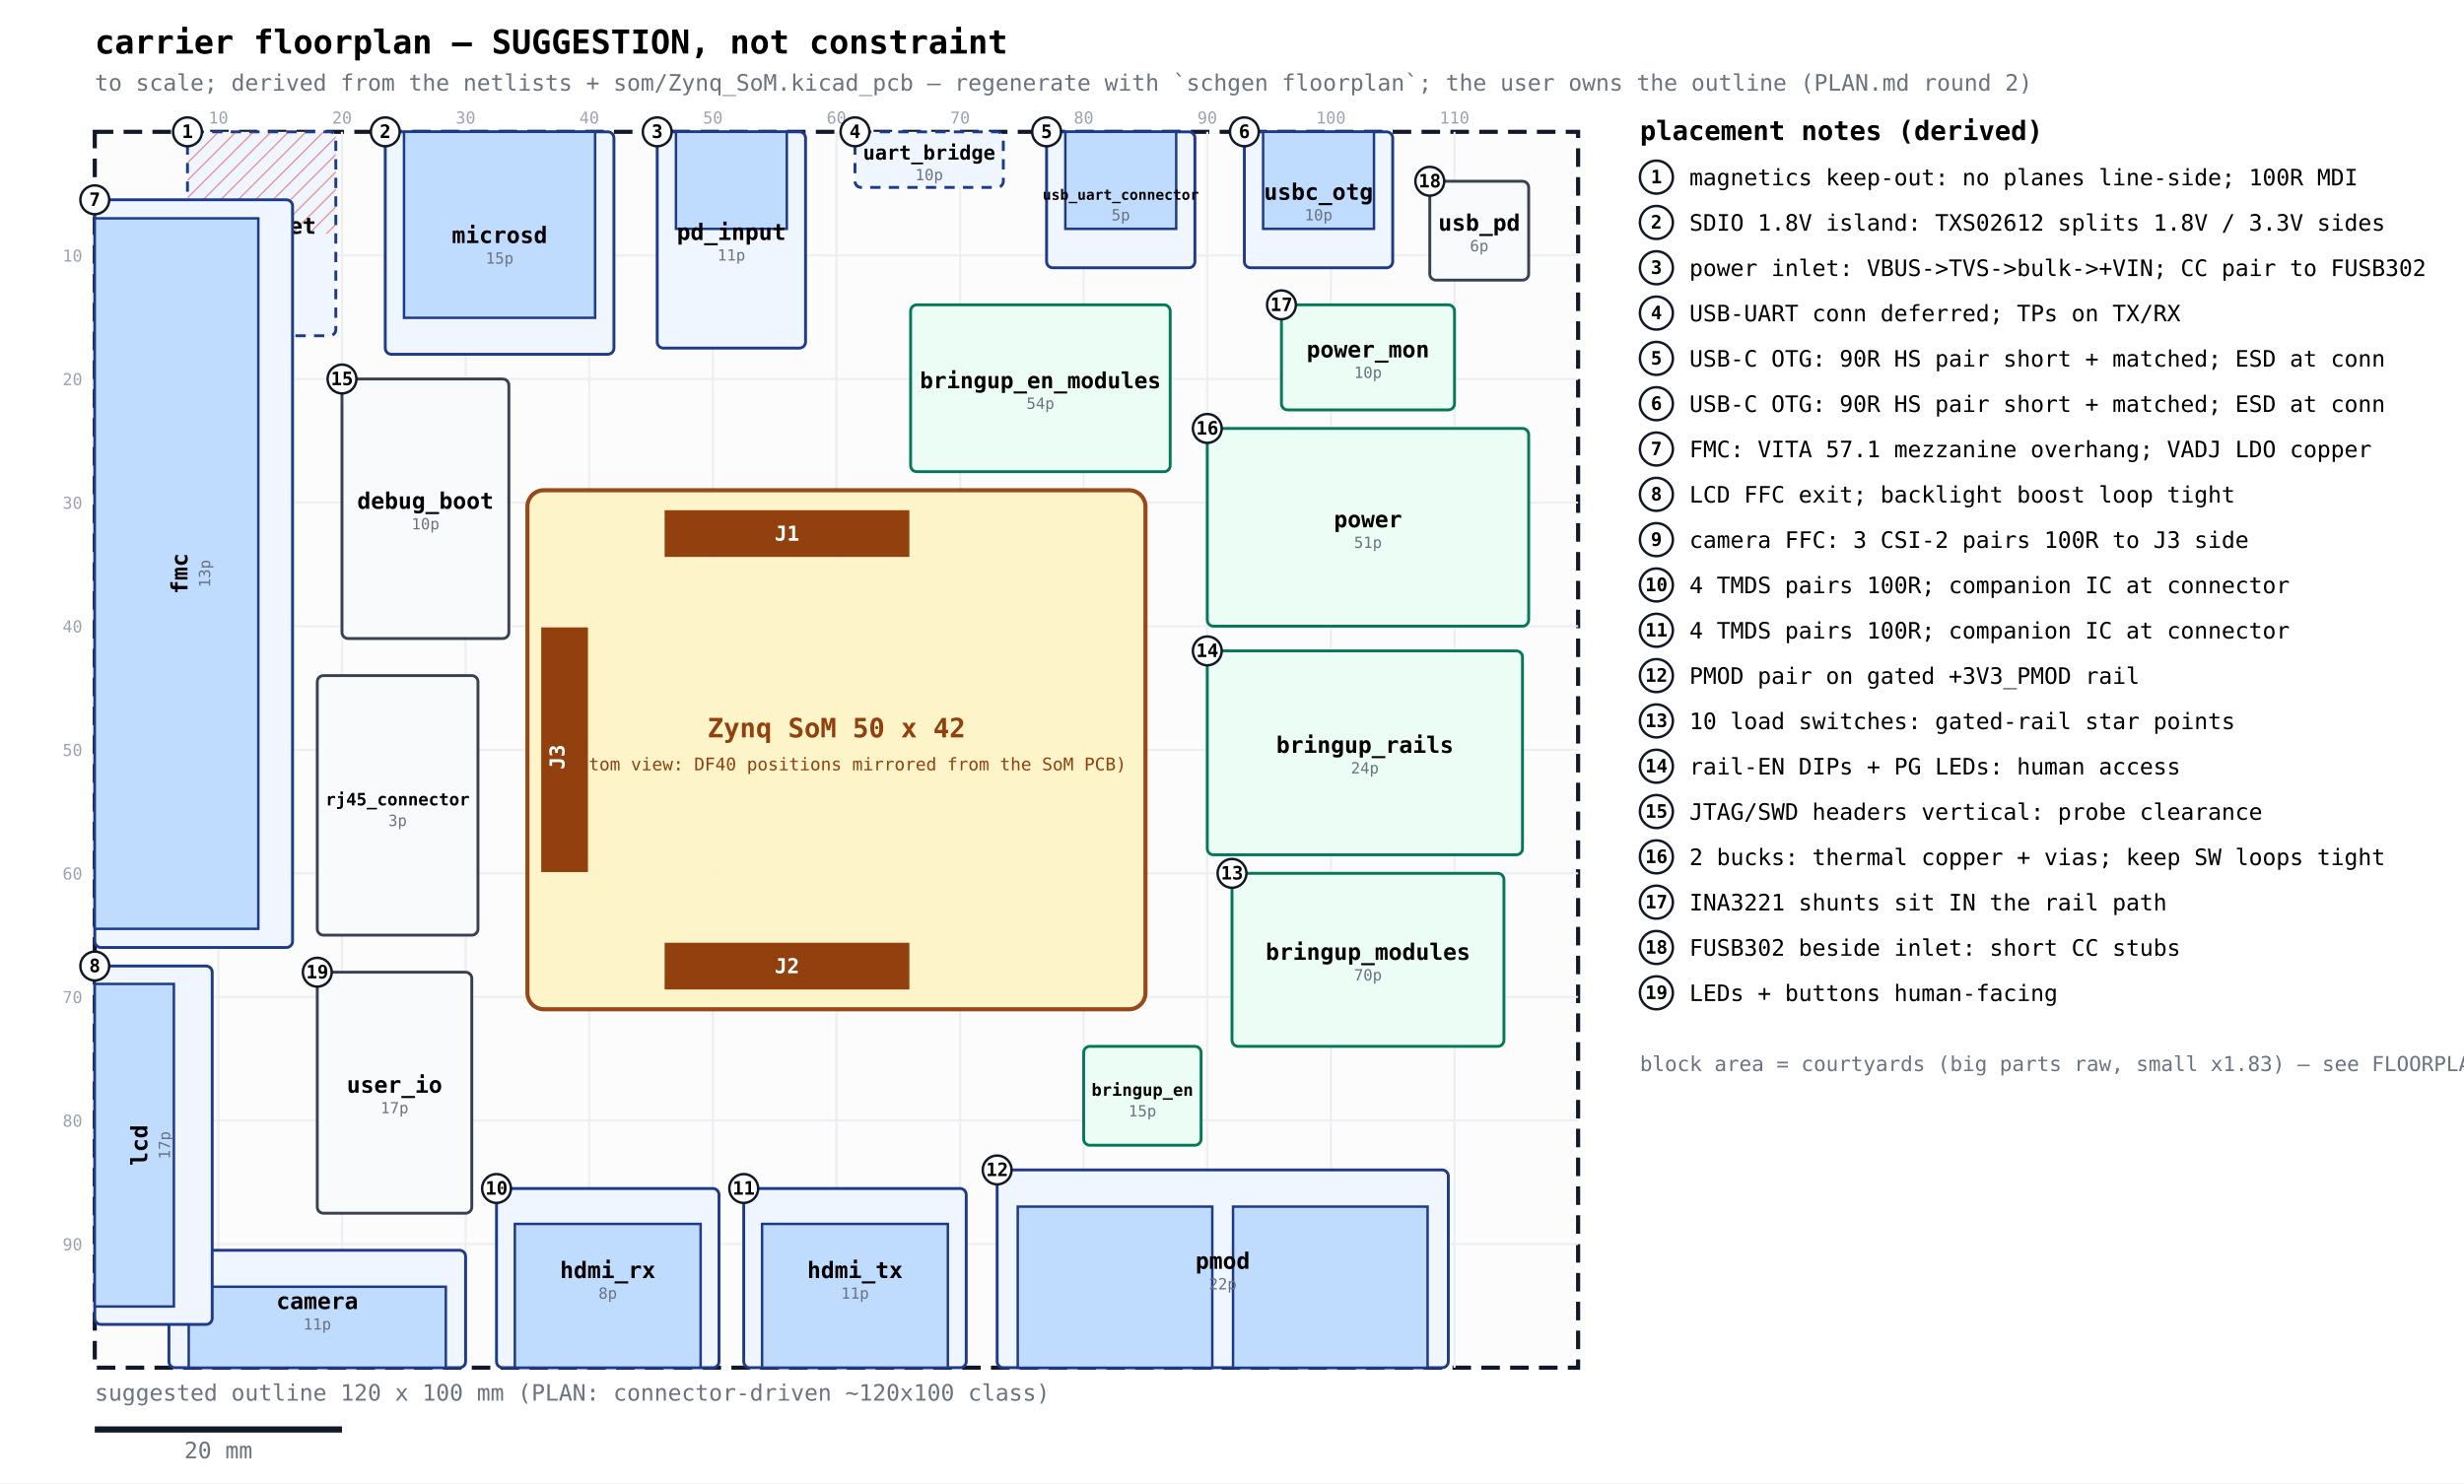
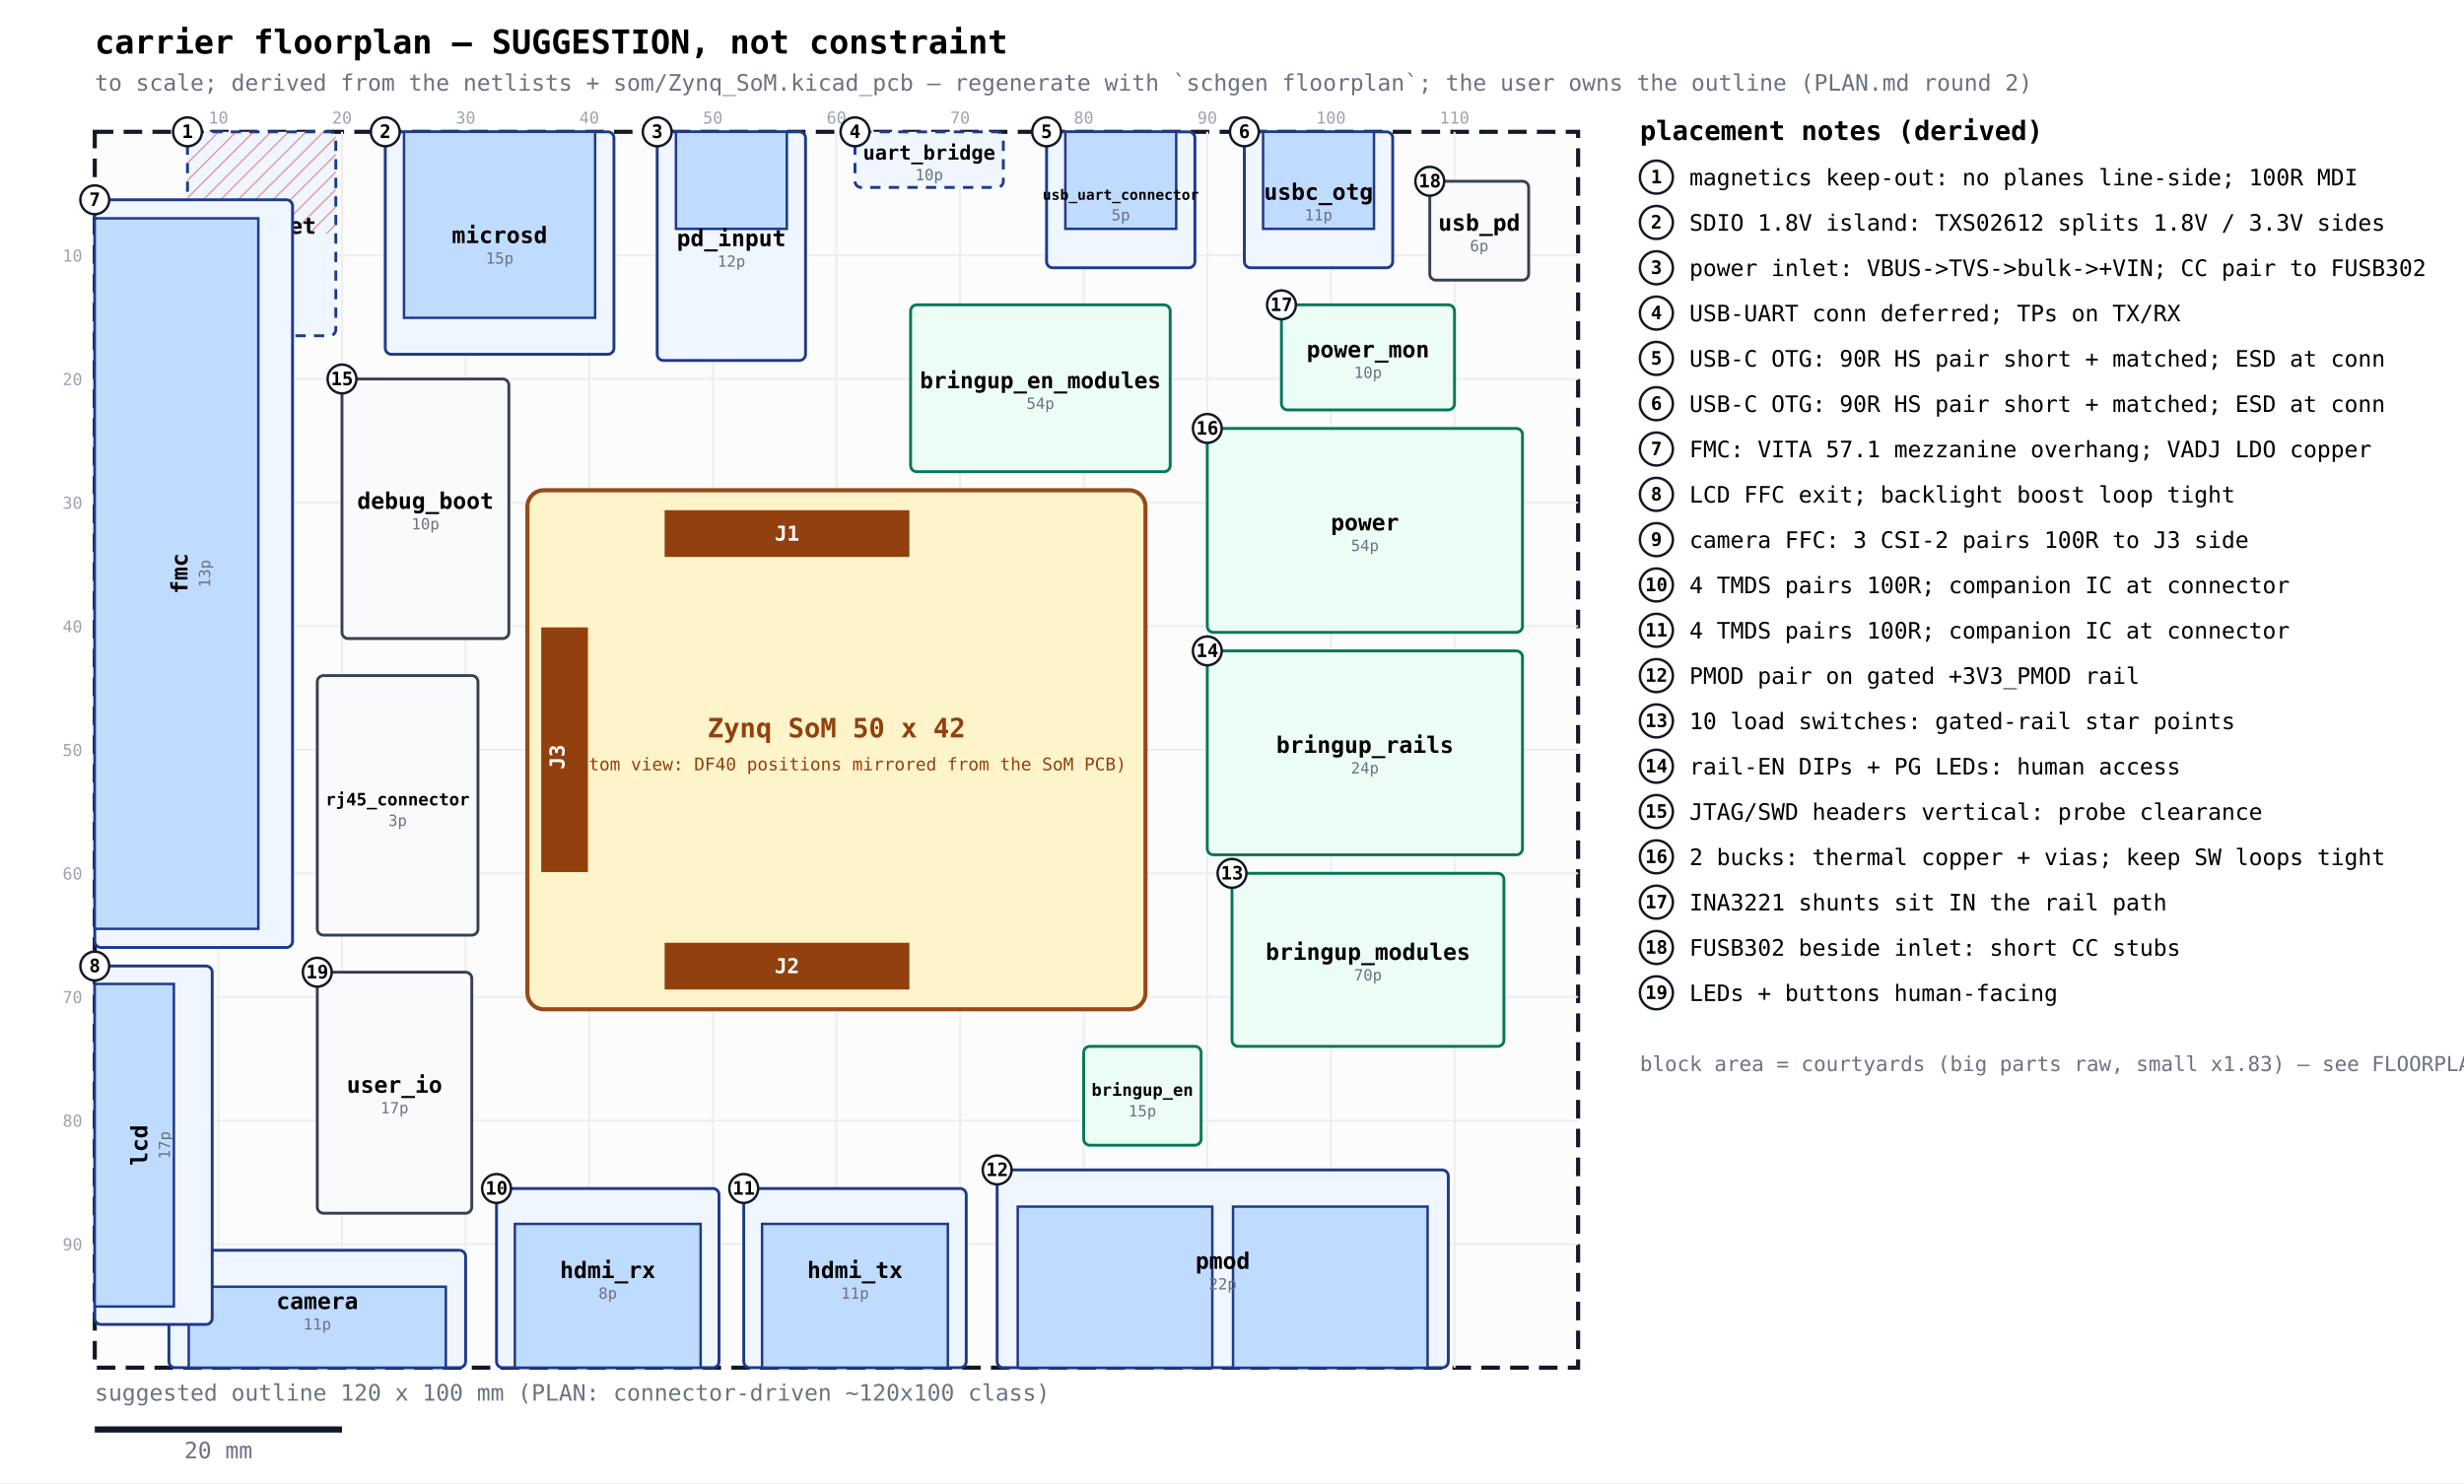
<svg xmlns="http://www.w3.org/2000/svg" viewBox="0 0 1196 720" font-family="ui-monospace, SFMono-Regular, Menlo, monospace" font-size="11">
  <defs>
    <pattern id="keepout" width="6" height="6" patternUnits="userSpaceOnUse" patternTransform="rotate(45)">
      <line x1="0" y1="0" x2="0" y2="6" stroke="#dc2626" stroke-width="1.2" />
    </pattern>
  </defs>
  <rect width="1196" height="720" fill="white" />
  <text x="46.0" y="26" font-size="16" font-weight="bold">carrier floorplan — SUGGESTION, not constraint</text>
  <text x="46.0" y="44" fill="#6b7280">to scale; derived from the netlists + som/Zynq_SoM.kicad_pcb — regenerate with `schgen floorplan`; the user owns the outline (PLAN.md round 2)</text>
  <rect x="46.0" y="64.0" width="720" height="600" fill="#fcfcfd" stroke="#111827" stroke-width="2" stroke-dasharray="9,5" />
  <line x1="106.0" y1="64.0" x2="106.0" y2="664.0" stroke="#eceef1" stroke-width="1" />
  <text x="106.0" y="60.0" fill="#9ca3af" font-size="8" text-anchor="middle">10</text>
  <line x1="166.0" y1="64.0" x2="166.0" y2="664.0" stroke="#eceef1" stroke-width="1" />
  <text x="166.0" y="60.0" fill="#9ca3af" font-size="8" text-anchor="middle">20</text>
  <line x1="226.0" y1="64.0" x2="226.0" y2="664.0" stroke="#eceef1" stroke-width="1" />
  <text x="226.0" y="60.0" fill="#9ca3af" font-size="8" text-anchor="middle">30</text>
  <line x1="286.0" y1="64.0" x2="286.0" y2="664.0" stroke="#eceef1" stroke-width="1" />
  <text x="286.0" y="60.0" fill="#9ca3af" font-size="8" text-anchor="middle">40</text>
  <line x1="346.0" y1="64.0" x2="346.0" y2="664.0" stroke="#eceef1" stroke-width="1" />
  <text x="346.0" y="60.0" fill="#9ca3af" font-size="8" text-anchor="middle">50</text>
  <line x1="406.0" y1="64.0" x2="406.0" y2="664.0" stroke="#eceef1" stroke-width="1" />
  <text x="406.0" y="60.0" fill="#9ca3af" font-size="8" text-anchor="middle">60</text>
  <line x1="466.0" y1="64.0" x2="466.0" y2="664.0" stroke="#eceef1" stroke-width="1" />
  <text x="466.0" y="60.0" fill="#9ca3af" font-size="8" text-anchor="middle">70</text>
  <line x1="526.0" y1="64.0" x2="526.0" y2="664.0" stroke="#eceef1" stroke-width="1" />
  <text x="526.0" y="60.0" fill="#9ca3af" font-size="8" text-anchor="middle">80</text>
  <line x1="586.0" y1="64.0" x2="586.0" y2="664.0" stroke="#eceef1" stroke-width="1" />
  <text x="586.0" y="60.0" fill="#9ca3af" font-size="8" text-anchor="middle">90</text>
  <line x1="646.0" y1="64.0" x2="646.0" y2="664.0" stroke="#eceef1" stroke-width="1" />
  <text x="646.0" y="60.0" fill="#9ca3af" font-size="8" text-anchor="middle">100</text>
  <line x1="706.0" y1="64.0" x2="706.0" y2="664.0" stroke="#eceef1" stroke-width="1" />
  <text x="706.0" y="60.0" fill="#9ca3af" font-size="8" text-anchor="middle">110</text>
  <line x1="46.0" y1="124.0" x2="766.0" y2="124.0" stroke="#eceef1" stroke-width="1" />
  <text x="40.0" y="127.0" fill="#9ca3af" font-size="8" text-anchor="end">10</text>
  <line x1="46.0" y1="184.0" x2="766.0" y2="184.0" stroke="#eceef1" stroke-width="1" />
  <text x="40.0" y="187.0" fill="#9ca3af" font-size="8" text-anchor="end">20</text>
  <line x1="46.0" y1="244.0" x2="766.0" y2="244.0" stroke="#eceef1" stroke-width="1" />
  <text x="40.0" y="247.0" fill="#9ca3af" font-size="8" text-anchor="end">30</text>
  <line x1="46.0" y1="304.0" x2="766.0" y2="304.0" stroke="#eceef1" stroke-width="1" />
  <text x="40.0" y="307.0" fill="#9ca3af" font-size="8" text-anchor="end">40</text>
  <line x1="46.0" y1="364.0" x2="766.0" y2="364.0" stroke="#eceef1" stroke-width="1" />
  <text x="40.0" y="367.0" fill="#9ca3af" font-size="8" text-anchor="end">50</text>
  <line x1="46.0" y1="424.0" x2="766.0" y2="424.0" stroke="#eceef1" stroke-width="1" />
  <text x="40.0" y="427.0" fill="#9ca3af" font-size="8" text-anchor="end">60</text>
  <line x1="46.0" y1="484.0" x2="766.0" y2="484.0" stroke="#eceef1" stroke-width="1" />
  <text x="40.0" y="487.0" fill="#9ca3af" font-size="8" text-anchor="end">70</text>
  <line x1="46.0" y1="544.0" x2="766.0" y2="544.0" stroke="#eceef1" stroke-width="1" />
  <text x="40.0" y="547.0" fill="#9ca3af" font-size="8" text-anchor="end">80</text>
  <line x1="46.0" y1="604.0" x2="766.0" y2="604.0" stroke="#eceef1" stroke-width="1" />
  <text x="40.0" y="607.0" fill="#9ca3af" font-size="8" text-anchor="end">90</text>
  <text x="46.0" y="680.0" fill="#6b7280">suggested outline 120 x 100 mm (PLAN: connector-driven ~120x100 class)</text>
  <rect x="526.0" y="508.0" width="57" height="48" rx="3" fill="#ecfdf5" stroke="#047857" stroke-width="1.4" />
  <text x="554.5" y="532.0" text-anchor="middle" font-size="8.2" font-weight="bold">bringup_en</text>
  <text x="554.5" y="542.0" text-anchor="middle" font-size="7.5" fill="#6b7280">15p</text>
  <rect x="442.0" y="148.0" width="126" height="81" rx="3" fill="#ecfdf5" stroke="#047857" stroke-width="1.4" />
  <text x="505.0" y="188.5" text-anchor="middle" font-size="10.8" font-weight="bold">bringup_en_modules</text>
  <text x="505.0" y="198.5" text-anchor="middle" font-size="7.5" fill="#6b7280">54p</text>
  <rect x="598.0" y="424.0" width="132" height="84" rx="3" fill="#ecfdf5" stroke="#047857" stroke-width="1.4" />
  <text x="664.0" y="466.0" text-anchor="middle" font-size="11.0" font-weight="bold">bringup_modules</text>
  <text x="664.0" y="476.0" text-anchor="middle" font-size="7.5" fill="#6b7280">70p</text>
  <circle cx="598" cy="424" r="7" fill="white" stroke="#111827" stroke-width="1.2" />
  <text x="598" y="427" text-anchor="middle" font-size="9" font-weight="bold">13</text>
  <rect x="586.0" y="316.0" width="153" height="99" rx="3" fill="#ecfdf5" stroke="#047857" stroke-width="1.4" />
  <text x="662.5" y="365.5" text-anchor="middle" font-size="11.0" font-weight="bold">bringup_rails</text>
  <text x="662.5" y="375.5" text-anchor="middle" font-size="7.5" fill="#6b7280">24p</text>
  <circle cx="586" cy="316" r="7" fill="white" stroke="#111827" stroke-width="1.2" />
  <text x="586" y="319" text-anchor="middle" font-size="9" font-weight="bold">14</text>
  <rect x="82.0" y="607.0" width="144" height="57" rx="3" fill="#eff6ff" stroke="#1e3a8a" stroke-width="1.4" />
  <rect x="91.6" y="624.7" width="124.8" height="39.3" fill="#bfdbfe" stroke="#1e3a8a" stroke-width="1.2" />
  <text x="154.0" y="635.5" text-anchor="middle" font-size="11.0" font-weight="bold">camera</text>
  <text x="154.0" y="645.5" text-anchor="middle" font-size="7.5" fill="#6b7280">11p</text>
  <circle cx="82" cy="607" r="7" fill="white" stroke="#111827" stroke-width="1.2" />
  <text x="82" y="610" text-anchor="middle" font-size="9" font-weight="bold">9</text>
  <rect x="166.0" y="184.0" width="81" height="126" rx="3" fill="#f9fafb" stroke="#374151" stroke-width="1.4" />
  <text x="206.5" y="247.0" text-anchor="middle" font-size="11.0" font-weight="bold">debug_boot</text>
  <text x="206.5" y="257.0" text-anchor="middle" font-size="7.5" fill="#6b7280">10p</text>
  <circle cx="166" cy="184" r="7" fill="white" stroke="#111827" stroke-width="1.2" />
  <text x="166" y="187" text-anchor="middle" font-size="9" font-weight="bold">15</text>
  <rect x="91.0" y="64.0" width="72" height="99" rx="3" fill="#eff6ff" stroke="#1e3a8a" stroke-width="1.4" stroke-dasharray="5,4" />
  <rect x="91" y="64" width="72" height="49.5" fill="url(#keepout)" opacity="0.5" />
  <text x="127.0" y="113.5" text-anchor="middle" font-size="11.0" font-weight="bold">ethernet</text>
  <text x="127.0" y="123.5" text-anchor="middle" font-size="7.5" fill="#6b7280">10p</text>
  <circle cx="91" cy="64" r="7" fill="white" stroke="#111827" stroke-width="1.2" />
  <text x="91" y="67" text-anchor="middle" font-size="9" font-weight="bold">1</text>
  <rect x="46.0" y="97.0" width="96" height="363" rx="3" fill="#eff6ff" stroke="#1e3a8a" stroke-width="1.4" />
  <rect x="46.0" y="106.0" width="79.38" height="344.94" fill="#bfdbfe" stroke="#1e3a8a" stroke-width="1.2" />
  <text x="91" y="278.5" text-anchor="middle" font-size="11.0" font-weight="bold" transform="rotate(-90 91 278.5)">fmc</text>
  <text x="102" y="278.5" text-anchor="middle" font-size="7.5" fill="#6b7280" transform="rotate(-90 102 278.5)">13p</text>
  <circle cx="46" cy="97" r="7" fill="white" stroke="#111827" stroke-width="1.2" />
  <text x="46" y="100" text-anchor="middle" font-size="9" font-weight="bold">7</text>
  <rect x="241.0" y="577.0" width="108" height="87" rx="3" fill="#eff6ff" stroke="#1e3a8a" stroke-width="1.4" />
  <rect x="249.9" y="594.2" width="90.18" height="69.78" fill="#bfdbfe" stroke="#1e3a8a" stroke-width="1.2" />
  <text x="295.0" y="620.5" text-anchor="middle" font-size="11.0" font-weight="bold">hdmi_rx</text>
  <text x="295.0" y="630.5" text-anchor="middle" font-size="7.5" fill="#6b7280">8p</text>
  <circle cx="241" cy="577" r="7" fill="white" stroke="#111827" stroke-width="1.2" />
  <text x="241" y="580" text-anchor="middle" font-size="9" font-weight="bold">10</text>
  <rect x="361.0" y="577.0" width="108" height="87" rx="3" fill="#eff6ff" stroke="#1e3a8a" stroke-width="1.4" />
  <rect x="369.9" y="594.2" width="90.18" height="69.78" fill="#bfdbfe" stroke="#1e3a8a" stroke-width="1.2" />
  <text x="415.0" y="620.5" text-anchor="middle" font-size="11.0" font-weight="bold">hdmi_tx</text>
  <text x="415.0" y="630.5" text-anchor="middle" font-size="7.5" fill="#6b7280">11p</text>
  <circle cx="361" cy="577" r="7" fill="white" stroke="#111827" stroke-width="1.2" />
  <text x="361" y="580" text-anchor="middle" font-size="9" font-weight="bold">11</text>
  <rect x="46.0" y="469.0" width="57" height="174" rx="3" fill="#eff6ff" stroke="#1e3a8a" stroke-width="1.4" />
  <rect x="46.0" y="477.7" width="38.4" height="156.6" fill="#bfdbfe" stroke="#1e3a8a" stroke-width="1.2" />
  <text x="71.5" y="556.0" text-anchor="middle" font-size="11.0" font-weight="bold" transform="rotate(-90 71.5 556.0)">lcd</text>
  <text x="82.5" y="556.0" text-anchor="middle" font-size="7.5" fill="#6b7280" transform="rotate(-90 82.5 556.0)">17p</text>
  <circle cx="46" cy="469" r="7" fill="white" stroke="#111827" stroke-width="1.2" />
  <text x="46" y="472" text-anchor="middle" font-size="9" font-weight="bold">8</text>
  <rect x="187.0" y="64.0" width="111" height="108" rx="3" fill="#eff6ff" stroke="#1e3a8a" stroke-width="1.4" />
  <rect x="196.1" y="64.0" width="92.76" height="90.3" fill="#bfdbfe" stroke="#1e3a8a" stroke-width="1.2" />
  <text x="242.5" y="118.0" text-anchor="middle" font-size="11.0" font-weight="bold">microsd</text>
  <text x="242.5" y="128.0" text-anchor="middle" font-size="7.5" fill="#6b7280">15p</text>
  <circle cx="187" cy="64" r="7" fill="white" stroke="#111827" stroke-width="1.2" />
  <text x="187" y="67" text-anchor="middle" font-size="9" font-weight="bold">2</text>
-   <rect x="319.0" y="64.0" width="72" height="105" rx="3" fill="#eff6ff" stroke="#1e3a8a" stroke-width="1.4" />
+   <rect x="319.0" y="64.0" width="72" height="111" rx="3" fill="#eff6ff" stroke="#1e3a8a" stroke-width="1.4" />
  <rect x="328.1" y="64.0" width="53.82" height="47.1" fill="#bfdbfe" stroke="#1e3a8a" stroke-width="1.2" />
-   <text x="355.0" y="116.5" text-anchor="middle" font-size="11.0" font-weight="bold">pd_input</text>
-   <text x="355.0" y="126.5" text-anchor="middle" font-size="7.5" fill="#6b7280">11p</text>
+   <text x="355.0" y="119.5" text-anchor="middle" font-size="11.0" font-weight="bold">pd_input</text>
+   <text x="355.0" y="129.5" text-anchor="middle" font-size="7.5" fill="#6b7280">12p</text>
  <circle cx="319" cy="64" r="7" fill="white" stroke="#111827" stroke-width="1.2" />
  <text x="319" y="67" text-anchor="middle" font-size="9" font-weight="bold">3</text>
  <rect x="484.0" y="568.0" width="219" height="96" rx="3" fill="#eff6ff" stroke="#1e3a8a" stroke-width="1.4" />
  <rect x="494.0" y="585.8" width="94.44" height="78.24" fill="#bfdbfe" stroke="#1e3a8a" stroke-width="1.2" />
  <rect x="598.5" y="585.8" width="94.44" height="78.24" fill="#bfdbfe" stroke="#1e3a8a" stroke-width="1.2" />
  <text x="593.5" y="616.0" text-anchor="middle" font-size="11.0" font-weight="bold">pmod</text>
  <text x="593.5" y="626.0" text-anchor="middle" font-size="7.5" fill="#6b7280">22p</text>
  <circle cx="484" cy="568" r="7" fill="white" stroke="#111827" stroke-width="1.2" />
  <text x="484" y="571" text-anchor="middle" font-size="9" font-weight="bold">12</text>
-   <rect x="586.0" y="208.0" width="156" height="96" rx="3" fill="#ecfdf5" stroke="#047857" stroke-width="1.4" />
-   <text x="664.0" y="256.0" text-anchor="middle" font-size="11.0" font-weight="bold">power</text>
-   <text x="664.0" y="266.0" text-anchor="middle" font-size="7.5" fill="#6b7280">51p</text>
+   <rect x="586.0" y="208.0" width="153" height="99" rx="3" fill="#ecfdf5" stroke="#047857" stroke-width="1.4" />
+   <text x="662.5" y="257.5" text-anchor="middle" font-size="11.0" font-weight="bold">power</text>
+   <text x="662.5" y="267.5" text-anchor="middle" font-size="7.5" fill="#6b7280">54p</text>
  <circle cx="586" cy="208" r="7" fill="white" stroke="#111827" stroke-width="1.2" />
  <text x="586" y="211" text-anchor="middle" font-size="9" font-weight="bold">16</text>
  <rect x="622.0" y="148.0" width="84" height="51" rx="3" fill="#ecfdf5" stroke="#047857" stroke-width="1.4" />
  <text x="664.0" y="173.5" text-anchor="middle" font-size="11.0" font-weight="bold">power_mon</text>
  <text x="664.0" y="183.5" text-anchor="middle" font-size="7.5" fill="#6b7280">10p</text>
  <circle cx="622" cy="148" r="7" fill="white" stroke="#111827" stroke-width="1.2" />
  <text x="622" y="151" text-anchor="middle" font-size="9" font-weight="bold">17</text>
  <rect x="154.0" y="328.0" width="78" height="126" rx="3" fill="#f9fafb" stroke="#374151" stroke-width="1.4" />
  <text x="193.0" y="391.0" text-anchor="middle" font-size="8.3" font-weight="bold">rj45_connector</text>
  <text x="193.0" y="401.0" text-anchor="middle" font-size="7.5" fill="#6b7280">3p</text>
  <rect x="415.0" y="64.0" width="72" height="27" rx="3" fill="#eff6ff" stroke="#1e3a8a" stroke-width="1.4" stroke-dasharray="5,4" />
  <text x="451.0" y="77.5" text-anchor="middle" font-size="9.7" font-weight="bold">uart_bridge</text>
  <text x="451.0" y="87.5" text-anchor="middle" font-size="7.5" fill="#6b7280">10p</text>
  <circle cx="415" cy="64" r="7" fill="white" stroke="#111827" stroke-width="1.2" />
  <text x="415" y="67" text-anchor="middle" font-size="9" font-weight="bold">4</text>
  <rect x="694.0" y="88.0" width="48" height="48" rx="3" fill="#f9fafb" stroke="#374151" stroke-width="1.4" />
  <text x="718.0" y="112.0" text-anchor="middle" font-size="11.0" font-weight="bold">usb_pd</text>
  <text x="718.0" y="122.0" text-anchor="middle" font-size="7.5" fill="#6b7280">6p</text>
  <circle cx="694" cy="88" r="7" fill="white" stroke="#111827" stroke-width="1.2" />
  <text x="694" y="91" text-anchor="middle" font-size="9" font-weight="bold">18</text>
  <rect x="508.0" y="64.0" width="72" height="66" rx="3" fill="#eff6ff" stroke="#1e3a8a" stroke-width="1.4" />
  <rect x="517.1" y="64.0" width="53.82" height="47.1" fill="#bfdbfe" stroke="#1e3a8a" stroke-width="1.2" />
  <text x="544.0" y="97.0" text-anchor="middle" font-size="7.0" font-weight="bold">usb_uart_connector</text>
  <text x="544.0" y="107.0" text-anchor="middle" font-size="7.5" fill="#6b7280">5p</text>
  <circle cx="508" cy="64" r="7" fill="white" stroke="#111827" stroke-width="1.2" />
  <text x="508" y="67" text-anchor="middle" font-size="9" font-weight="bold">5</text>
  <rect x="604.0" y="64.0" width="72" height="66" rx="3" fill="#eff6ff" stroke="#1e3a8a" stroke-width="1.4" />
  <rect x="613.1" y="64.0" width="53.82" height="47.1" fill="#bfdbfe" stroke="#1e3a8a" stroke-width="1.2" />
  <text x="640.0" y="97.0" text-anchor="middle" font-size="11.0" font-weight="bold">usbc_otg</text>
-   <text x="640.0" y="107.0" text-anchor="middle" font-size="7.5" fill="#6b7280">10p</text>
+   <text x="640.0" y="107.0" text-anchor="middle" font-size="7.5" fill="#6b7280">11p</text>
  <circle cx="604" cy="64" r="7" fill="white" stroke="#111827" stroke-width="1.2" />
  <text x="604" y="67" text-anchor="middle" font-size="9" font-weight="bold">6</text>
  <rect x="154.0" y="472.0" width="75" height="117" rx="3" fill="#f9fafb" stroke="#374151" stroke-width="1.4" />
  <text x="191.5" y="530.5" text-anchor="middle" font-size="11.0" font-weight="bold">user_io</text>
  <text x="191.5" y="540.5" text-anchor="middle" font-size="7.5" fill="#6b7280">17p</text>
  <circle cx="154" cy="472" r="7" fill="white" stroke="#111827" stroke-width="1.2" />
  <text x="154" y="475" text-anchor="middle" font-size="9" font-weight="bold">19</text>
  <rect x="256.0" y="238.0" width="300" height="252" rx="8" fill="#fef3c7" stroke="#92400e" stroke-width="2" opacity="0.95" />
  <text x="406" y="358" text-anchor="middle" font-size="13" font-weight="bold" fill="#92400e">Zynq SoM 50 x 42</text>
  <text x="406" y="374" text-anchor="middle" font-size="8.5" fill="#92400e">(bottom view: DF40 positions mirrored from the SoM PCB)</text>
  <rect x="322.6" y="247.7" width="118.8" height="22.68" fill="#92400e" />
  <text x="382.0" y="262.5" text-anchor="middle" font-size="10" font-weight="bold" fill="white">J1</text>
  <rect x="322.6" y="457.7" width="118.8" height="22.68" fill="#92400e" />
  <text x="382.0" y="472.5" text-anchor="middle" font-size="10" font-weight="bold" fill="white">J2</text>
  <rect x="262.7" y="304.6" width="22.68" height="118.8" fill="#92400e" />
  <text x="274.0" y="367.5" text-anchor="middle" font-size="10" font-weight="bold" fill="white" transform="rotate(-90 274.0 367.5)">J3</text>
  <line x1="46.0" y1="694.0" x2="166.0" y2="694.0" stroke="#111827" stroke-width="3" />
  <text x="106.0" y="708.0" text-anchor="middle" fill="#6b7280">20 mm</text>
  <text x="796" y="68" font-size="13" font-weight="bold">placement notes (derived)</text>
  <circle cx="804" cy="86" r="8" fill="white" stroke="#111827" stroke-width="1.2" />
  <text x="804" y="89" text-anchor="middle" font-size="9" font-weight="bold">1</text>
  <text x="820" y="90">magnetics keep-out: no planes line-side; 100R MDI</text>
  <circle cx="804" cy="108" r="8" fill="white" stroke="#111827" stroke-width="1.2" />
  <text x="804" y="111" text-anchor="middle" font-size="9" font-weight="bold">2</text>
  <text x="820" y="112">SDIO 1.8V island: TXS02612 splits 1.8V / 3.3V sides</text>
  <circle cx="804" cy="130" r="8" fill="white" stroke="#111827" stroke-width="1.2" />
  <text x="804" y="133" text-anchor="middle" font-size="9" font-weight="bold">3</text>
  <text x="820" y="134">power inlet: VBUS-&gt;TVS-&gt;bulk-&gt;+VIN; CC pair to FUSB302</text>
  <circle cx="804" cy="152" r="8" fill="white" stroke="#111827" stroke-width="1.2" />
  <text x="804" y="155" text-anchor="middle" font-size="9" font-weight="bold">4</text>
  <text x="820" y="156">USB-UART conn deferred; TPs on TX/RX</text>
  <circle cx="804" cy="174" r="8" fill="white" stroke="#111827" stroke-width="1.2" />
  <text x="804" y="177" text-anchor="middle" font-size="9" font-weight="bold">5</text>
  <text x="820" y="178">USB-C OTG: 90R HS pair short + matched; ESD at conn</text>
  <circle cx="804" cy="196" r="8" fill="white" stroke="#111827" stroke-width="1.2" />
  <text x="804" y="199" text-anchor="middle" font-size="9" font-weight="bold">6</text>
  <text x="820" y="200">USB-C OTG: 90R HS pair short + matched; ESD at conn</text>
  <circle cx="804" cy="218" r="8" fill="white" stroke="#111827" stroke-width="1.2" />
  <text x="804" y="221" text-anchor="middle" font-size="9" font-weight="bold">7</text>
  <text x="820" y="222">FMC: VITA 57.1 mezzanine overhang; VADJ LDO copper</text>
  <circle cx="804" cy="240" r="8" fill="white" stroke="#111827" stroke-width="1.2" />
  <text x="804" y="243" text-anchor="middle" font-size="9" font-weight="bold">8</text>
  <text x="820" y="244">LCD FFC exit; backlight boost loop tight</text>
  <circle cx="804" cy="262" r="8" fill="white" stroke="#111827" stroke-width="1.2" />
  <text x="804" y="265" text-anchor="middle" font-size="9" font-weight="bold">9</text>
  <text x="820" y="266">camera FFC: 3 CSI-2 pairs 100R to J3 side</text>
  <circle cx="804" cy="284" r="8" fill="white" stroke="#111827" stroke-width="1.2" />
  <text x="804" y="287" text-anchor="middle" font-size="9" font-weight="bold">10</text>
  <text x="820" y="288">4 TMDS pairs 100R; companion IC at connector</text>
  <circle cx="804" cy="306" r="8" fill="white" stroke="#111827" stroke-width="1.2" />
  <text x="804" y="309" text-anchor="middle" font-size="9" font-weight="bold">11</text>
  <text x="820" y="310">4 TMDS pairs 100R; companion IC at connector</text>
  <circle cx="804" cy="328" r="8" fill="white" stroke="#111827" stroke-width="1.2" />
  <text x="804" y="331" text-anchor="middle" font-size="9" font-weight="bold">12</text>
  <text x="820" y="332">PMOD pair on gated +3V3_PMOD rail</text>
  <circle cx="804" cy="350" r="8" fill="white" stroke="#111827" stroke-width="1.2" />
  <text x="804" y="353" text-anchor="middle" font-size="9" font-weight="bold">13</text>
  <text x="820" y="354">10 load switches: gated-rail star points</text>
  <circle cx="804" cy="372" r="8" fill="white" stroke="#111827" stroke-width="1.2" />
  <text x="804" y="375" text-anchor="middle" font-size="9" font-weight="bold">14</text>
  <text x="820" y="376">rail-EN DIPs + PG LEDs: human access</text>
  <circle cx="804" cy="394" r="8" fill="white" stroke="#111827" stroke-width="1.2" />
  <text x="804" y="397" text-anchor="middle" font-size="9" font-weight="bold">15</text>
  <text x="820" y="398">JTAG/SWD headers vertical: probe clearance</text>
  <circle cx="804" cy="416" r="8" fill="white" stroke="#111827" stroke-width="1.2" />
  <text x="804" y="419" text-anchor="middle" font-size="9" font-weight="bold">16</text>
  <text x="820" y="420">2 bucks: thermal copper + vias; keep SW loops tight</text>
  <circle cx="804" cy="438" r="8" fill="white" stroke="#111827" stroke-width="1.2" />
  <text x="804" y="441" text-anchor="middle" font-size="9" font-weight="bold">17</text>
  <text x="820" y="442">INA3221 shunts sit IN the rail path</text>
  <circle cx="804" cy="460" r="8" fill="white" stroke="#111827" stroke-width="1.2" />
  <text x="804" y="463" text-anchor="middle" font-size="9" font-weight="bold">18</text>
  <text x="820" y="464">FUSB302 beside inlet: short CC stubs</text>
  <circle cx="804" cy="482" r="8" fill="white" stroke="#111827" stroke-width="1.2" />
  <text x="804" y="485" text-anchor="middle" font-size="9" font-weight="bold">19</text>
  <text x="820" y="486">LEDs + buttons human-facing</text>
  <text x="796" y="520" fill="#6b7280" font-size="10">block area = courtyards (big parts raw, small x1.83) — see FLOORPLAN.md</text>
</svg>
